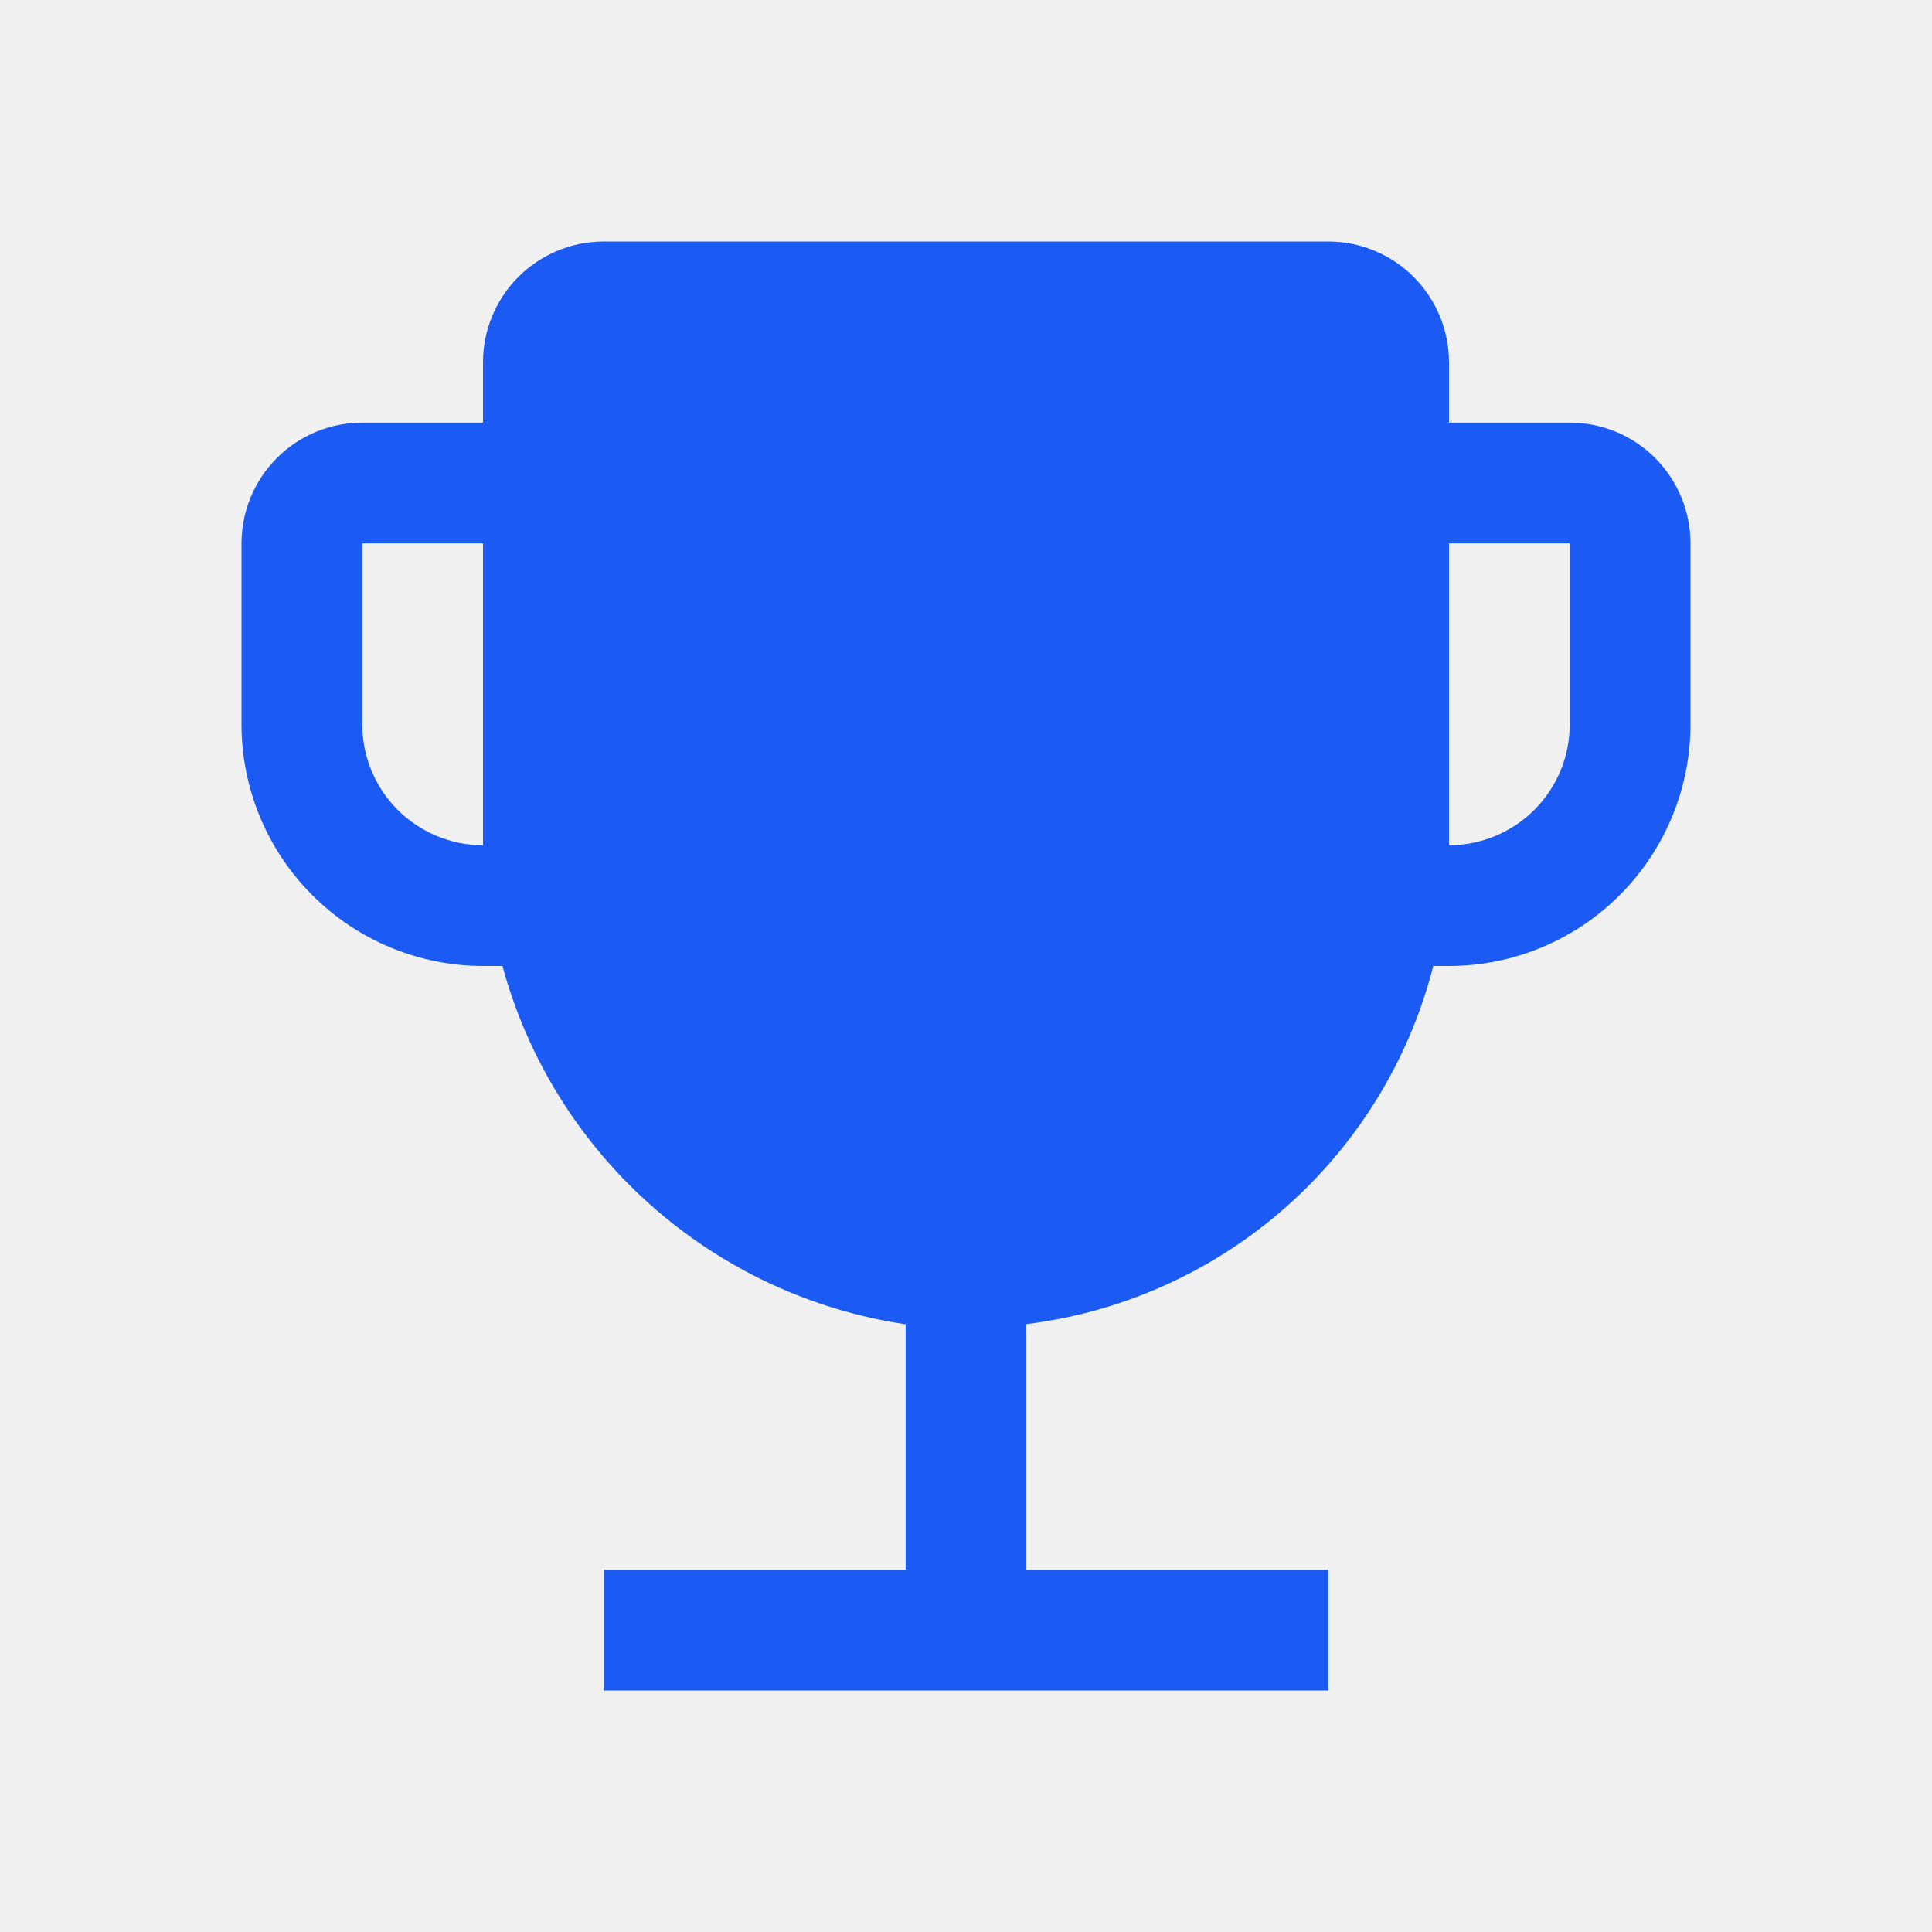
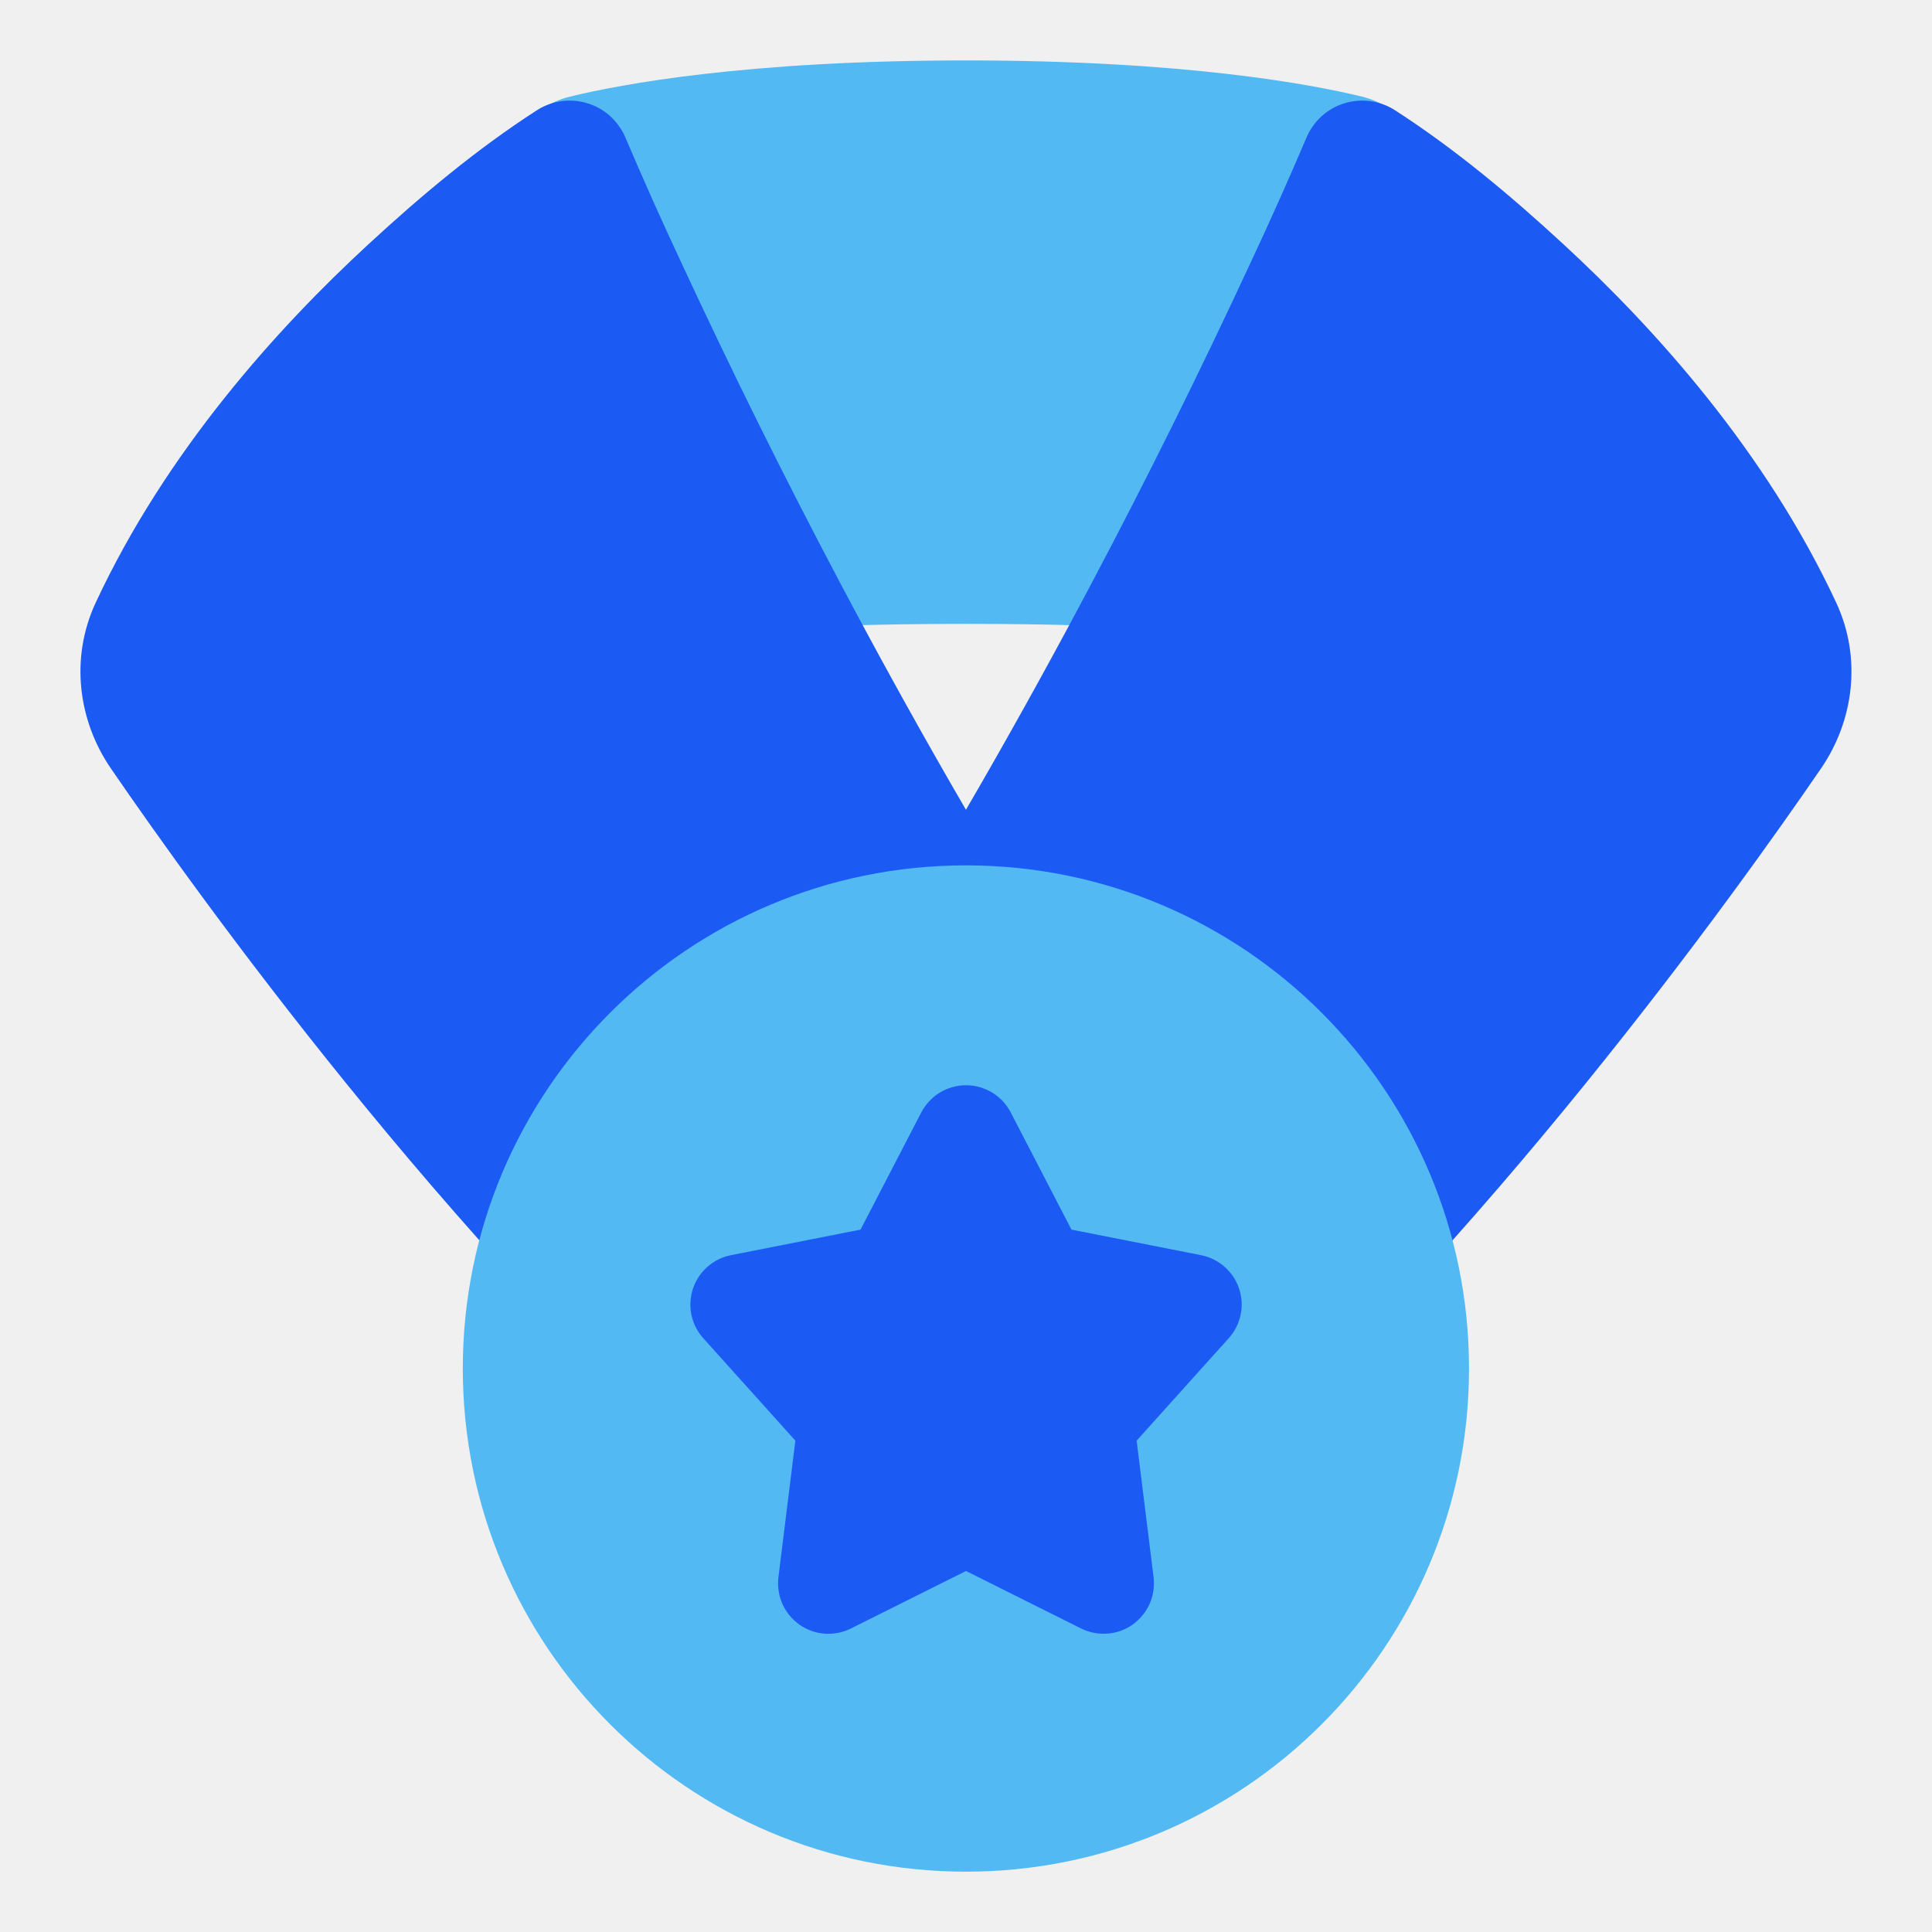
- <svg xmlns="http://www.w3.org/2000/svg" width="29" height="29" viewBox="0 0 29 29" fill="none">
-   <path d="M23.562 6.344H21.75V5.438C21.75 4.957 21.558 4.496 21.219 4.156C20.879 3.817 20.418 3.625 19.938 3.625H9.062C8.582 3.625 8.121 3.817 7.781 4.156C7.442 4.496 7.25 4.957 7.25 5.438V6.344H5.438C4.957 6.344 4.496 6.535 4.156 6.875C3.817 7.215 3.625 7.676 3.625 8.156V10.875C3.626 11.836 4.008 12.757 4.688 13.437C5.368 14.117 6.289 14.499 7.25 14.5H7.542C7.919 15.887 8.693 17.134 9.768 18.089C10.842 19.044 12.172 19.666 13.594 19.878V23.562H9.062V25.375H19.938V23.562H15.406V19.875C16.847 19.697 18.2 19.089 19.29 18.13C20.379 17.171 21.155 15.906 21.514 14.5H21.75C22.711 14.499 23.632 14.117 24.312 13.437C24.991 12.757 25.374 11.836 25.375 10.875V8.156C25.375 7.676 25.183 7.215 24.844 6.875C24.504 6.535 24.043 6.344 23.562 6.344ZM7.25 12.688C6.769 12.687 6.309 12.496 5.969 12.156C5.629 11.816 5.438 11.356 5.438 10.875V8.156H7.25V12.688ZM23.562 10.875C23.562 11.356 23.371 11.816 23.031 12.156C22.691 12.496 22.231 12.687 21.75 12.688V8.156H23.562V10.875Z" fill="#1C5AF4" />
+ <svg xmlns="http://www.w3.org/2000/svg" width="22" height="22" viewBox="0 0 22 22" fill="none">
+   <g clip-path="url(#clip0_872_8669)">
+     <path d="M6.153 7.51C6.258 7.554 6.373 7.571 6.486 7.559C6.599 7.547 6.708 7.508 6.802 7.444L6.807 7.441C6.859 7.421 6.998 7.374 7.284 7.322C7.857 7.218 8.957 7.104 10.999 7.104C13.042 7.104 14.142 7.218 14.715 7.322C15.001 7.374 15.139 7.421 15.192 7.441L15.196 7.444C15.3 7.514 15.42 7.555 15.545 7.562C15.67 7.568 15.794 7.541 15.905 7.483C16.015 7.424 16.107 7.337 16.172 7.23C16.236 7.123 16.27 7 16.27 6.875V2.081C16.27 1.642 15.984 1.217 15.508 1.1C14.933 0.96 13.497 0.688 10.999 0.688C8.501 0.688 7.065 0.96 6.491 1.1C6.015 1.217 5.729 1.642 5.729 2.081V6.875C5.729 7.011 5.769 7.144 5.844 7.257C5.92 7.37 6.027 7.458 6.153 7.51Z" fill="#52B9F3" />
+     <path fill-rule="evenodd" clip-rule="evenodd" d="M15.307 1.177C15.211 1.206 15.123 1.257 15.049 1.324C14.974 1.392 14.916 1.475 14.877 1.567C14.672 2.049 14.458 2.528 14.235 3.003C13.668 4.225 13.07 5.432 12.44 6.623C10.902 9.532 8.753 13.148 6.279 16.054C6.194 16.154 6.139 16.276 6.122 16.406C6.104 16.537 6.124 16.669 6.179 16.788C6.234 16.907 6.322 17.008 6.433 17.079C6.543 17.149 6.672 17.187 6.803 17.187H13.22C13.388 17.187 13.55 17.125 13.676 17.013C16.925 14.126 19.743 10.199 20.736 8.751C21.108 8.209 21.204 7.497 20.91 6.864C20.108 5.142 18.844 3.74 17.803 2.781C17.205 2.229 16.569 1.696 15.883 1.254C15.798 1.2 15.703 1.165 15.603 1.152C15.504 1.138 15.403 1.147 15.307 1.177Z" fill="#1C5AF4" />
+     <path fill-rule="evenodd" clip-rule="evenodd" d="M6.692 1.177C6.788 1.206 6.876 1.257 6.95 1.324C7.024 1.392 7.083 1.475 7.122 1.567C7.327 2.049 7.541 2.528 7.764 3.003C8.331 4.225 8.929 5.432 9.559 6.623C11.097 9.532 13.246 13.148 15.719 16.054C15.804 16.154 15.859 16.276 15.877 16.406C15.895 16.536 15.875 16.669 15.82 16.788C15.765 16.907 15.677 17.008 15.566 17.079C15.456 17.149 15.327 17.187 15.196 17.187H8.779C8.611 17.187 8.448 17.125 8.323 17.013C5.074 14.126 2.256 10.199 1.263 8.751C0.891 8.209 0.795 7.497 1.089 6.864C1.891 5.142 3.155 3.74 4.196 2.781C4.794 2.229 5.43 1.696 6.116 1.254C6.201 1.2 6.296 1.165 6.395 1.152C6.495 1.138 6.596 1.147 6.692 1.177Z" fill="#1C5AF4" />
+     <path fill-rule="evenodd" clip-rule="evenodd" d="M5.27 15.584C5.27 12.419 7.834 9.854 10.999 9.854C14.163 9.854 16.728 12.419 16.728 15.584C16.728 18.748 14.163 21.313 10.999 21.313C7.834 21.313 5.27 18.748 5.27 15.584Z" fill="#52B9F3" />
+     <path fill-rule="evenodd" clip-rule="evenodd" d="M12.201 14.002L11.509 12.667C11.461 12.574 11.388 12.496 11.298 12.441C11.208 12.387 11.105 12.358 11 12.358C10.895 12.358 10.792 12.387 10.702 12.441C10.613 12.496 10.54 12.574 10.491 12.667L9.799 14.002L8.323 14.293C8.224 14.313 8.132 14.358 8.056 14.425C7.98 14.492 7.923 14.578 7.891 14.674C7.859 14.77 7.853 14.873 7.873 14.972C7.894 15.071 7.94 15.163 8.008 15.238L9.057 16.405L8.864 17.961C8.852 18.064 8.867 18.168 8.909 18.263C8.951 18.358 9.018 18.439 9.102 18.499C9.187 18.559 9.286 18.595 9.39 18.603C9.493 18.61 9.597 18.59 9.689 18.544L11 17.889L12.311 18.544C12.404 18.59 12.507 18.61 12.611 18.602C12.714 18.595 12.813 18.559 12.898 18.499C12.982 18.439 13.049 18.357 13.091 18.263C13.133 18.168 13.148 18.064 13.136 17.961L12.943 16.405L13.992 15.238C14.06 15.163 14.106 15.071 14.127 14.972C14.148 14.873 14.142 14.77 14.11 14.674C14.078 14.578 14.021 14.492 13.944 14.425C13.868 14.358 13.776 14.313 13.677 14.293L12.201 14.002Z" fill="#1C5AF4" />
+   </g>
+   <defs>
+     <clipPath id="clip0_872_8669">
+       <rect width="22" height="22" fill="white" />
+     </clipPath>
+   </defs>
</svg>
